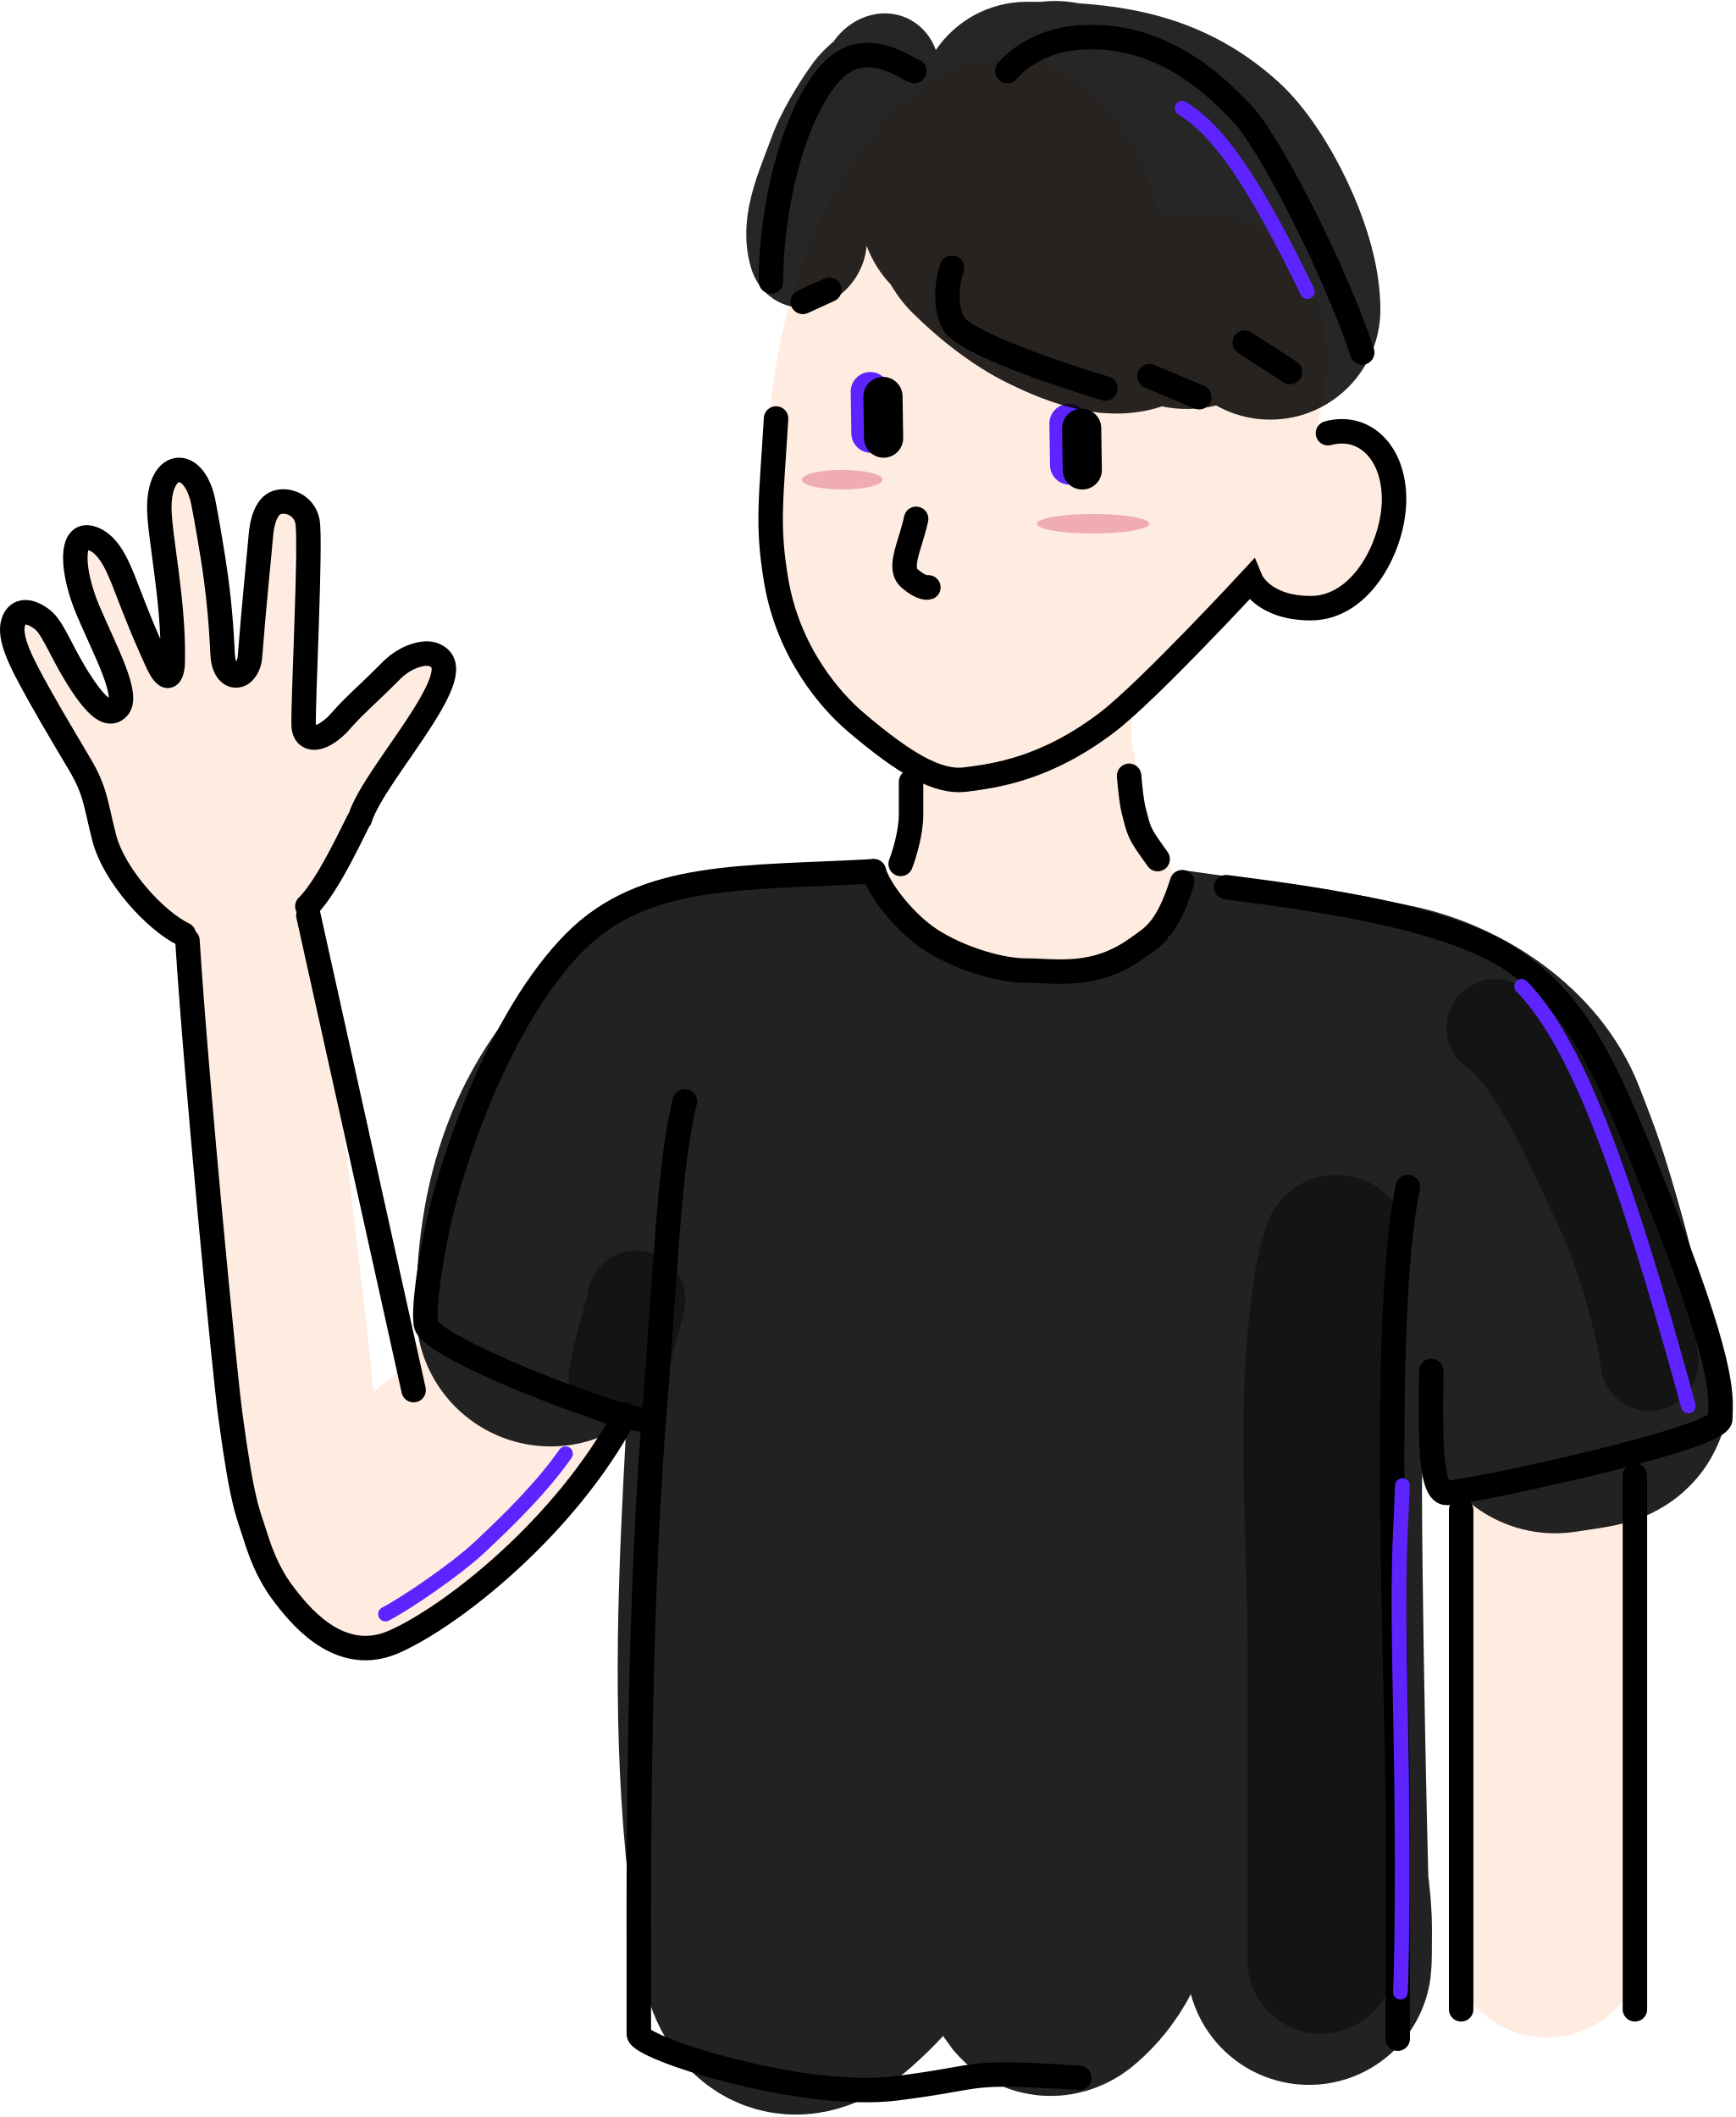
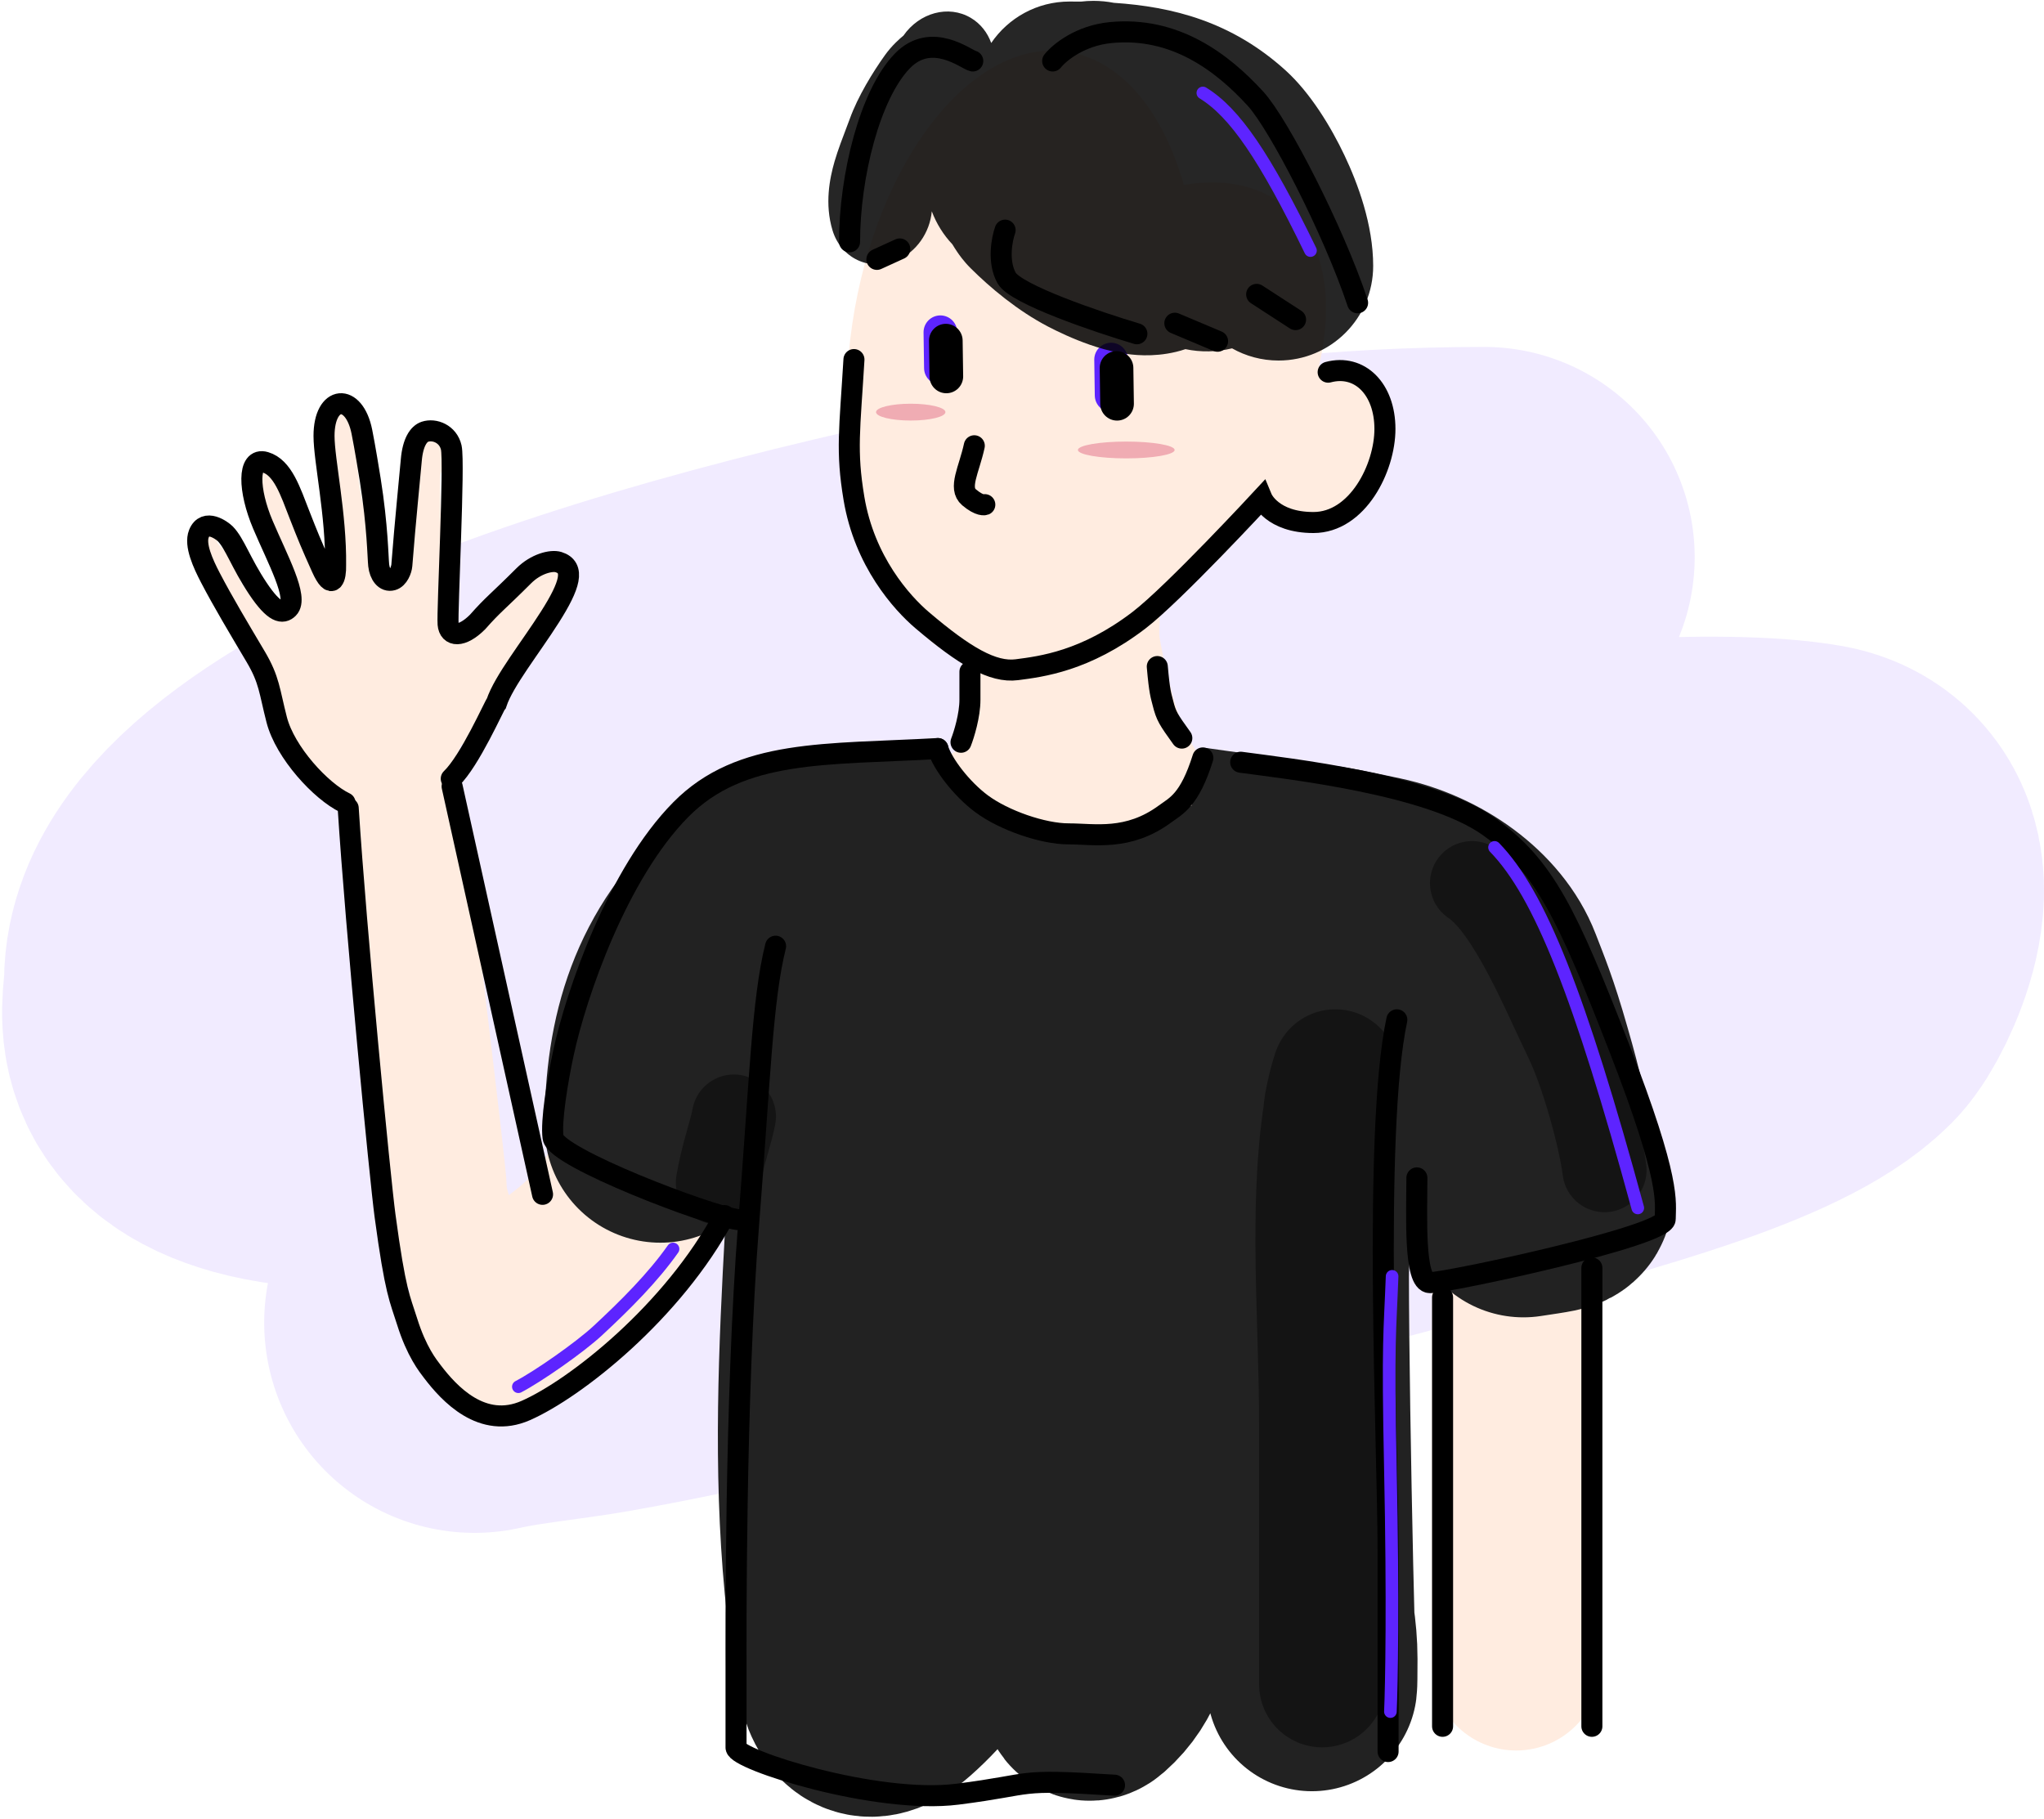
- <svg xmlns="http://www.w3.org/2000/svg" width="709" height="865" viewBox="0 0 709 865" fill="none">
-   <path d="M149 626.506C159.796 620.366 167.366 613.788 175.709 607.588C185.187 600.543 193.953 594.071 202.447 582.817C211.865 570.338 219.513 558.168 228.809 545.578C231.693 541.672 234.266 537.394 236.929 533.299C237.645 532.198 237.803 531.215 238.763 530.669" stroke="#FFECE0" stroke-width="90" stroke-linecap="round" />
-   <path d="M390.433 321.896C390.433 323.824 390.518 325.771 390.377 327.694C390.193 330.225 389.387 332.656 388.824 335.114C388.028 338.588 387.553 342.144 387.174 345.683C386.712 349.99 385.209 353.863 383.498 357.791C382.605 359.843 381.218 361.8 379.975 363.644C379.283 364.67 378.097 367.26 376.952 367.833" stroke="#FFECE0" stroke-width="30" stroke-linecap="round" />
-   <path d="M447.434 295.481C447.343 297.91 447.179 300.359 447.309 302.785C447.43 305.053 447.87 307.21 448.296 309.401C449.243 314.267 450.159 319.118 451.386 323.882C454.337 335.345 457.298 347.536 462.724 357.508C464.969 361.634 466.99 365.66 470.068 368.819C471.201 369.982 472.362 370.521 473.577 371.52" stroke="#FFECE0" stroke-width="30" stroke-linecap="round" />
-   <path d="M371.959 370.828C371.959 371.855 372.795 372.575 373.498 373.228C375.654 375.23 377.684 377.369 379.989 379.206C381.905 380.733 383.957 382.215 386.078 383.45C387.733 384.413 389.763 384.723 391.598 385.17C402.483 387.817 412.874 391.014 424.22 390.246C426.161 390.115 428.007 389.616 429.892 389.178C433.006 388.455 436.136 387.843 439.171 386.82C442.946 385.548 446.645 384.058 450.35 382.618C453.034 381.574 455.696 380.257 457.465 377.93C458.264 376.879 458.938 375.512 460.086 374.823" stroke="#FFECE0" stroke-width="30" stroke-linecap="round" />
-   <path d="M398.672 323.644C405.162 323.644 412.282 323.913 418.089 320.454C418.977 319.925 421.921 317.155 422.833 319.011C424.359 322.121 424.934 325.998 425.939 329.303C427.884 335.693 430.129 342.042 432.375 348.332C433.955 352.756 435.494 357.197 437.118 361.605C438.126 364.34 439.502 367.708 436.55 369.608C432.528 372.197 425.903 373.333 421.182 372.271C417.497 371.442 413.896 369.053 410.808 366.945C404.317 362.515 401.958 353.921 404.219 346.501C404.755 344.745 405.835 340.121 408.297 340.121C409.268 340.121 410.224 340.254 411.154 340.121" stroke="#FFECE0" stroke-width="30" stroke-linecap="round" />
-   <path d="M632 611L632 792.5" stroke="#FFECE0" stroke-width="80" stroke-linecap="round" />
-   <path d="M310.81 460.223C310.81 572.584 291.717 684.114 310.985 795.137C314.006 812.539 323.553 821.02 339.414 806.96C391.175 761.077 396.096 685.849 396.096 624.803C396.096 597.286 382.176 531.318 391.336 505.335C395.67 493.041 402.574 535.19 403.115 540.18C408.995 594.387 414.114 648.489 417.505 702.892C419.416 733.557 419.636 764.86 425.928 795.137C426.611 798.42 426.111 810.065 431.544 805.249C438.649 798.95 441.966 793.088 445.758 784.249C469.83 728.137 478.223 671.499 478.223 611.736C478.223 581.092 475.156 551.076 472.608 520.579C471.699 509.707 471.906 498.804 471.906 487.912C471.906 481.812 476.303 499.477 478.223 505.335C500.489 573.254 506.756 645.539 520.866 715.026C525.91 739.867 535.08 763.294 535.08 788.915C535.08 851.632 531 669.717 531 607C531 576.563 541.398 539.972 541.398 509.535C541.398 488.157 537.695 466.402 554.033 449.023" stroke="#222222" stroke-width="100" stroke-linecap="round" />
-   <path d="M225.003 536C225.003 495.25 235.229 459.696 267.483 431.5C282.422 418.44 308.818 407.625 330.331 407.625C337.1 412.625 335.701 419.984 339.428 426.5C343.993 434.48 349 438 364.045 440C385.5 444.5 391.969 446.266 405.578 446.266C420.308 446.266 441.545 450.536 455.5 446.266C473.396 440.79 521.667 431.858 525.5 417C546.905 420 541.695 418.945 565.5 424C589.046 429 611.059 444.66 618.5 464C622.732 475 626 482.5 632 503.5C635.622 516.178 635.45 515.5 641.5 540C642.578 543.488 645.928 554.838 646.5 559C648.012 570 662 567.5 635.45 571.5" stroke="#222222" stroke-width="110" stroke-linecap="round" />
-   <path d="M597 617.032V821M668 603V821" stroke="black" stroke-width="10" stroke-linecap="round" />
-   <ellipse cx="437.945" cy="201.646" rx="133.34" ry="78.444" transform="rotate(-51.0868 437.945 201.646)" fill="#FFECE0" />
-   <ellipse cx="397.334" cy="166.046" rx="143.025" ry="81.923" transform="rotate(-81.5596 397.334 166.046)" fill="#FFECE0" />
-   <path d="M355.587 160L355.837 177.021" stroke="#5D24FF" stroke-width="16" stroke-linecap="round" />
-   <path d="M436.77 173L437.02 190.021" stroke="#5D24FF" stroke-width="16" stroke-linecap="round" />
-   <ellipse cx="537.738" cy="209.7" rx="36.082" ry="32.934" transform="rotate(-75 537.738 209.7)" fill="#FFECE0" />
-   <path d="M279.822 450C273.413 475.5 272.345 514.5 267.005 582C260.432 665.083 261.013 783.285 261.013 792.588C261.013 801.891 261.013 825.371 261.013 831.13C261.013 836.889 327.804 858.154 366.275 853.28C404.747 848.407 392.376 845.899 441 849" stroke="black" stroke-width="10" stroke-linecap="round" />
-   <path d="M575.246 485C563.787 538.442 571.087 688.736 571.087 738C571.087 799.5 571.087 805 571.087 833" stroke="black" stroke-width="10" stroke-linecap="round" />
-   <path d="M501 362.5C523.977 365.63 590.652 372.918 618.891 393C645.609 412 656.264 434.791 680.876 498C705.99 562.5 702.877 571.628 702.877 579.772C702.877 587.916 599.55 610 591 610C583.242 610 584.786 577.53 584.786 560.177" stroke="black" stroke-width="10" stroke-linecap="round" />
-   <path d="M357 356C303.681 358.995 263.411 356.075 234.774 385C204.533 415.545 184.982 472.949 179 500.5C176.012 514.262 172.947 533.334 174 541C175.317 550.583 247.973 578.203 261.797 580" stroke="black" stroke-width="10" stroke-linecap="round" />
-   <path d="M357 356C359.127 363.257 368.282 375.188 377.734 382.226C388.367 390.143 406.963 396.576 419.203 396.576C431.442 396.576 447.38 400.039 464.924 387.174C470.322 383.215 476.62 380.741 483 360.453" stroke="black" stroke-width="10" stroke-linecap="round" />
-   <path d="M374.315 212C371.815 223.5 366.615 232.1 371.815 236.5C377.015 240.9 379.315 240 379.315 240" stroke="black" stroke-width="10" stroke-linecap="round" />
-   <path d="M469.679 153.715L489.996 162.285" stroke="black" stroke-width="10" stroke-linecap="round" />
-   <path d="M328 123.353L338.877 118.385" stroke="black" stroke-width="10" stroke-linecap="round" />
-   <path d="M360.77 162L361.02 179.021" stroke="black" stroke-width="16" stroke-linecap="round" />
-   <path d="M441.953 175L442.203 192.021" stroke="black" stroke-width="16" stroke-linecap="round" />
-   <path d="M508.587 140L527.087 152" stroke="black" stroke-width="10" stroke-linecap="round" />
-   <path d="M388.966 109.445C387.41 113.807 385.374 124.465 389.676 132.205C393.977 139.944 432.772 153.114 451.632 158.732" stroke="black" stroke-width="10" stroke-linecap="round" />
-   <path d="M317.087 171C315.087 204.5 313.305 214.313 317.087 237C322.087 267 339.83 286.706 349.587 295C369.587 312 383.087 320 394.587 318.5C406.087 317 427.087 314.5 452.587 295C469.116 282.36 511.087 237 511.087 237C511.087 237 515.864 248.5 535.587 248.5C556.587 248.5 569.587 222.5 569.587 204C569.587 185 557.587 173 542.587 177" stroke="black" stroke-width="10" stroke-linecap="round" />
-   <path d="M315 115C315 84 324.587 45 340.087 29C354.028 14.609 370.754 28.5 373.587 29M411.587 29C414.92 24.833 424.751 16.91 439.087 15.5C469.587 12.5 492.087 29.5 508.087 47C519.087 59.031 545.087 109.5 556.587 144" stroke="black" stroke-width="10" stroke-linecap="round" />
-   <ellipse cx="446.587" cy="214" rx="23" ry="4" fill="#D94B71" fill-opacity="0.4" />
-   <ellipse cx="344.087" cy="196" rx="16.5" ry="4" fill="#D94B71" fill-opacity="0.4" />
-   <path fill-rule="evenodd" clip-rule="evenodd" d="M440.668 1.343C437.54 0.731 434.307 0.409 431 0.409C428.982 0.409 426.991 0.529 425.036 0.761C423.217 0.739 421.4 0.729 419.587 0.729C404.111 0.729 390.46 8.542 382.362 20.438C380.587 15.505 377.291 11.247 372.651 8.497C362.047 2.21 348.197 6.034 340.617 16.941C339.095 18.195 335.203 21.506 331.836 26.218C326.179 34.135 318.94 45.836 315.082 56.588C314.755 57.498 314.246 58.829 313.635 60.425L313.635 60.425L313.635 60.425L313.635 60.426C311.911 64.928 309.38 71.539 307.867 76.776C305.542 84.819 303.093 96.958 306.897 109.552C310.888 122.769 324.468 129.208 337.227 123.933C346.804 119.973 353.197 110.54 354.103 100.492C356.345 106.444 359.696 111.756 363.894 116.198C363.948 116.287 364.002 116.376 364.056 116.465C364.531 117.244 365.336 118.549 366.305 119.966L366.321 119.989C366.973 120.943 369.191 124.183 372.536 127.52C381.808 136.767 394.9 147.781 409.516 155.378C413.885 157.648 421.196 161.171 429.294 163.98C433.335 165.382 438.584 166.964 444.407 167.957C449.456 168.817 459.091 170.007 470.244 167.339C471.767 166.974 473.261 166.543 474.723 166.048C482.101 167.595 489.685 167.431 496.894 165.668C503.423 169.357 510.965 171.463 519 171.463C543.853 171.463 564 151.316 564 126.463C564 106.881 556.703 87.245 550.311 73.797C543.94 60.395 534.162 44.166 522.267 33.411C496.544 10.154 468.55 3.202 440.668 1.343ZM361.784 112.69C361.783 112.686 361.824 112.748 361.911 112.886C361.828 112.763 361.785 112.693 361.784 112.69Z" fill="black" fill-opacity="0.85" />
-   <path d="M372.242 319.466C372.242 320.781 372.242 325.285 372.242 332.781C372.242 340.277 369.414 349.384 368 353M461.333 317C462.394 329.329 463.117 330.762 463.985 334.26C465.576 340.671 466.636 342.151 473 351.027" stroke="black" stroke-width="10" stroke-linecap="round" />
-   <path d="M74.128 287.644C74.128 274.708 74.128 261.773 74.128 248.837C74.128 243.084 74.128 237.332 74.128 231.579C74.128 230.437 74.261 229.257 73.905 228.145C73.234 226.049 73.638 223.366 73.781 221.234C73.941 218.866 73.524 215.78 74.35 213.485C74.78 212.292 74.288 211.638 73.682 210.587C72.283 208.159 71.863 205.234 71.282 202.603C71.044 201.523 70.439 199.926 72.346 200.413C75.273 201.16 74.918 207.577 75.018 209.471C75.59 220.257 76.426 231.207 79.026 241.796C81.577 252.186 84.851 262.423 87.042 272.877C87.685 275.945 88.15 278.92 88.378 282.042C88.489 283.554 88.693 285.06 88.799 286.571C88.838 287.128 89.216 288.688 88.823 288.245C85.227 284.189 82.789 279.346 80.659 274.615C79.875 272.873 79.5 263.823 79.5 263.823" stroke="#FFECE0" stroke-width="10" stroke-linecap="round" />
-   <path d="M100.629 284.041C101.085 284.44 100.997 279.672 101.098 278.965C101.556 275.763 103.027 272.431 104.851 269.796C106.22 267.819 107.337 265.621 108.477 263.505C109.281 262.011 108.69 259.146 108.69 257.469C108.69 247.67 111.761 238.119 111.761 228.339C111.761 224.049 111.74 220.228 112.827 216.098C113.611 213.118 115.513 207.584 118.116 213.027C119.18 215.252 118.83 218.31 117.433 220.321C115.15 223.608 115.216 226.797 115.216 230.663C115.216 236.134 115.599 241.669 115.599 247.191C115.599 253.204 115.599 259.218 115.599 265.232C115.599 269.851 115.649 275.056 116.559 279.605C117.214 282.878 118.578 290.592 115.898 293.168C114.035 294.959 112.603 287.292 112.315 285.896C111.769 283.241 111.761 280.718 111.761 278.027C111.761 276.016 111.493 270.969 109.842 275.511C108.339 279.644 107.648 284.762 104.83 288.285C103.069 290.486 98.793 298.764 95.426 293.253C93.991 290.906 93.926 288.863 91.886 287.026C89.727 285.084 92.991 280.155 94.231 278.56C95.577 276.83 95.639 278.663 95.639 280.202" stroke="#FFECE0" stroke-width="10" stroke-linecap="round" />
-   <path d="M125.196 309.375C128.011 309.375 129.688 306.554 132.276 305.835C133.874 305.392 135.389 304.193 136.882 303.447C138.66 302.558 140.829 301.366 142.256 299.992C144.288 298.037 145.672 295.665 148.227 294.32C150.203 293.28 152.644 291.288 153.815 289.372C154.924 287.556 156.879 284.757 158.805 283.657C159.605 283.2 159.81 282.34 160.383 281.652C161.348 280.494 162.52 279.67 163.582 278.667C165.738 276.63 168.905 275.212 171.835 275.212C173.504 275.212 174.087 276.234 173.349 277.92C172.534 279.784 170.634 280.856 169.574 282.505C168.682 283.893 167.835 285.395 166.802 286.728C164.12 290.188 161.59 293.433 159.551 297.284C158.564 299.149 158.436 301.288 157.44 303.17C156.352 305.225 154.586 306.973 153.601 309.077C150.646 315.39 147.784 321.768 144.965 328.057C142.788 332.913 140.527 338.174 139.377 343.347C138.976 345.153 134.982 344.307 133.641 344.307" stroke="#FFECE0" stroke-width="10" stroke-linecap="round" />
-   <path d="M37.292 226.846C37.292 229.536 37.096 231.141 38.615 233.35C40.248 235.726 41.518 238.075 42.965 240.58C44.583 243.38 45.224 246.872 46.334 249.899C47.647 253.478 49.113 257.003 50.344 260.626C51.46 263.911 52.656 267.41 54.395 270.414C55.168 271.748 56.932 272.556 58.021 273.677C59.449 275.147 60.386 276.899 61.305 278.71C63.026 282.103 65.829 283.751 69.537 284.425C70.078 284.523 74.596 286.117 72.607 287.112" stroke="#FFECE0" stroke-width="10" stroke-linecap="round" />
-   <path d="M9.271 257.171C9.271 264.597 13.517 270.99 17.929 276.662C19.15 278.233 19.641 280.208 21.085 281.652C22.379 282.947 24.58 284.823 26.246 285.576C27.605 286.191 28.801 287.304 29.999 288.178C32.817 290.234 35.663 291.997 38.359 294.234C40.65 296.136 46.505 299.386 46.505 302.85" stroke="#FFECE0" stroke-width="10" stroke-linecap="round" />
-   <path d="M8.887 260.242C9.635 260.335 11.182 262.196 11.745 262.758C13.003 264.016 13.978 265.469 15.413 266.597C17.794 268.468 19.805 272.132 20.019 275.127C20.281 278.794 23.18 282.932 25.777 285.384C29.999 289.372 31.524 295.355 35.757 299.395C40.313 303.744 50.869 301.587 53.031 295.557C53.879 293.19 54.513 290.693 55.121 288.263C55.608 286.312 56.869 284.928 56.869 282.911C56.869 281.31 56.763 280.625 56.102 279.264C55.243 277.496 56.355 275.231 53.798 275.596" stroke="#FFECE0" stroke-width="10" stroke-linecap="round" />
-   <path d="M36.141 299.779C36.141 303.529 36.562 306.626 37.271 310.292C37.859 313.329 40.417 314.726 41.515 317.628C42.334 319.792 42.745 322.245 43.903 324.261C44.245 324.856 45.352 326.947 46.121 327.033C47.864 327.227 49.749 327.033 51.495 327.033" stroke="#FFECE0" stroke-width="10" stroke-linecap="round" />
-   <path d="M44.202 327.417C44.202 331.493 46.472 334.081 48.424 337.568C50.747 341.715 52.288 345.879 54.95 349.872C57.322 353.43 60.316 356.256 62.435 360.023C63.319 361.595 64.6 362.931 65.698 364.352C67.602 366.817 68.415 369.916 70.112 372.499C71.131 374.048 72.246 375.532 73.972 376.337C75.96 377.265 78.401 376.767 80.498 377.233C83.833 377.974 87.914 377.318 91.331 377.318C96.799 377.318 102.449 377.56 106.984 373.949C109.012 372.334 111.761 370.936 111.761 368.106" stroke="#FFECE0" stroke-width="10" stroke-linecap="round" />
-   <path d="M97.74 378.238C97.74 384.976 97.332 391.764 99.024 398.344C101.647 408.545 104.165 418.704 105.25 429.192C106.174 438.118 108.719 446.799 110.098 455.667C112.315 469.918 111.789 484.265 112.95 498.587C113.847 509.65 115.707 521.165 115.707 532.239C115.707 536.818 118.8 542.133 119.985 546.594C121.724 553.141 124.263 573.236 124.263 566.462" stroke="#FFECE0" stroke-width="50" stroke-linecap="round" />
-   <path d="M132 599C129.266 593.673 129.87 592.232 127.689 586.516C125.523 580.84 122.033 571.902 122.033 565.551C122.033 557.443 104 414.148 104 406" stroke="#FFECE0" stroke-width="60" stroke-linecap="round" />
-   <path d="M95.413 327.108C95.464 325.421 95.582 323.717 97.4 323.381C98.094 323.252 98.68 323.132 99.388 323.132C100.034 323.132 100.692 323.671 101.246 324.002C102.088 324.505 103.265 324.767 103.948 325.493C104.884 326.488 105 329.598 105 330.974C105 333.833 105.04 336.644 103.831 339.286C102.751 341.645 102.461 344.173 100.895 346.327C99.078 348.825 94.321 349.837 91.529 349.074C87.918 348.088 85.256 344.467 84.89 340.583C84.811 339.743 84.042 338.632 83.487 338.043C82.623 337.124 82.028 336.015 81.37 334.923C79.828 332.363 77.869 329.825 76.823 326.984C76.166 325.199 75.539 323.34 73.9 322.331C72.738 321.616 71.79 319.944 70.861 318.907C70.2 318.17 68.543 316.902 69.12 315.677C70.499 312.744 74.308 311.968 77.018 311.7C79.851 311.42 82.766 310.82 85.592 310.706C87.895 310.614 90.543 309.975 92.828 310.582C94.245 310.959 94.776 312.087 95.413 313.44" stroke="#FFECE0" stroke-width="60" stroke-linecap="round" />
-   <path d="M125.918 339.886C125.918 334.488 131.183 331.265 131.761 326.065C132.07 323.281 133.549 321.066 135.184 318.907C136.53 317.13 137.378 315.017 138.568 313.129C139.629 311.443 140.059 309.864 141.613 308.483C142.654 307.557 143.887 307.028 144.893 306.166C145.753 305.428 146.87 305.113 147.704 304.279C148.298 303.684 149.043 302.427 149.812 302.171" stroke="#FFECE0" stroke-width="30" stroke-linecap="round" />
-   <path d="M126 374L169 568" stroke="black" stroke-width="10" stroke-linecap="round" />
-   <path d="M76.587 384.323C80.254 442.082 91.772 560.903 94.087 578.081C99.087 615.172 101.152 617.472 104.587 628.458C109.087 642.852 114.482 649.495 116.587 652.263C124.587 662.781 140.284 679.924 161 670.823C184.5 660.5 231 624 255.5 578.081" stroke="black" stroke-width="10" stroke-linecap="round" />
-   <path d="M75.087 381.823C63.587 376.323 46.587 357.823 42.587 342.323C39.053 328.629 39.167 323.424 32.589 312.323C24.588 298.823 17.088 286.323 11.088 274.823C7.49 267.927 3.47 259.116 5.587 253.823C8.587 246.323 16.673 252.409 18.087 253.823C22.586 258.323 25.587 267.823 33.587 279.823C41.587 291.823 45.5 291.91 48.087 289.323C53.087 284.323 43 266 36 249.5C29.099 233.233 28.587 217.323 37.087 219.823C45.512 222.301 49.083 233.711 53.5 245C57.413 255 58.911 258.677 64 270C69.064 281.269 70.755 274.657 70.588 268.823C70.922 244.823 65.087 218.823 65.087 207.323C65.087 187.823 79.361 186.692 83.087 205.323C84.587 212.823 86.451 224.323 87.087 228.323C90.587 250.323 90.689 265.223 91.088 268.823C91.588 273.323 94.088 276.823 97.588 275.823C100.388 275.023 101.922 270.99 102.088 268.823C103.665 248.323 106 225.823 106.588 218.823C107.301 210.338 110.088 206.323 113.088 205.323C117.588 203.823 124.088 206.323 125.588 212.823C127.248 220.017 123.587 290.823 124.087 296.823C124.587 302.823 130.588 303.323 138.088 295.823C145.587 287.323 147.587 286.323 160.087 273.823C165.843 268.068 173.246 266.279 176.587 267.323C184.587 269.823 182.055 278.403 172.587 293.323C163.119 308.243 150.588 323.823 147.088 334.323C146.088 335.323 134.541 361.744 125.588 370.323" stroke="black" stroke-width="10" stroke-linecap="round" />
-   <path d="M546 510C544.117 515.473 541.764 525.894 541.764 529.157C534.703 574.807 539.743 627.854 539.743 677.255C539.743 718.503 539.743 759.752 539.743 801" stroke="black" stroke-opacity="0.4" stroke-width="60" stroke-linecap="round" />
-   <path d="M611 420C629 432 645.627 473.576 655.916 494.584C663.248 509.555 672 540.5 674 556.5" stroke="black" stroke-opacity="0.4" stroke-width="40" stroke-linecap="round" />
-   <path d="M252.38 562.362C253.474 556.383 254.539 551.329 257.122 542.371C258.285 538.34 259.425 534.142 260 531" stroke="black" stroke-opacity="0.4" stroke-width="40" stroke-linecap="round" />
-   <path d="M231.055 593.98C221.591 607.43 208.621 620.422 195.303 632.797C186.659 640.83 166.811 654.658 157.5 659.5" stroke="#5D24FF" stroke-width="6" stroke-linecap="round" />
-   <path d="M621.709 403C643.227 425.119 662.281 473.361 689.827 574.476" stroke="#5D24FF" stroke-width="6" stroke-linecap="round" />
-   <path d="M483 44.209C498.212 53.507 512.537 74.598 534.182 119.164" stroke="#5D24FF" stroke-width="6" stroke-linecap="round" />
-   <path d="M573 607C572 634 570.872 636.118 572.193 698.863C573.515 761.608 572.744 801.765 572.193 814" stroke="#5D24FF" stroke-width="6" stroke-linecap="round" />
+ <svg xmlns="http://www.w3.org/2000/svg" width="972" height="865" viewBox="0 0 972 865" fill="none">
+   <path d="M705.888 265C638.946 265 583.052 272.119 523.568 282.763C423.203 300.722 317.668 327.18 242.609 356.273C166.817 385.651 101.927 427.057 101.927 466.949C101.927 480.465 93.376 498.792 128.204 508.486C165.512 518.871 246.044 511.642 283.035 504.387C424.718 476.6 544.083 437.359 691.335 412.021C726.391 405.989 818.694 398.578 858.697 405.736C886.113 410.642 863.722 457.018 857.08 463.67C832.551 488.235 757.737 507.514 701.441 523.243C613.915 547.699 519.244 571.524 421.291 591.015C373.664 600.492 330.092 611.71 281.013 620.255C262.788 623.429 242.449 625.21 225.63 629" stroke="#4B0BFF" stroke-opacity="0.08" stroke-width="200" stroke-linecap="round" />
+   <path d="M238 626.506C248.796 620.366 256.366 613.788 264.709 607.588C274.187 600.543 282.953 594.071 291.447 582.817C300.865 570.338 308.513 558.168 317.809 545.578C320.693 541.672 323.266 537.394 325.929 533.299C326.645 532.198 326.803 531.215 327.763 530.669" stroke="#FFECE0" stroke-width="90" stroke-linecap="round" />
+   <path d="M479.433 321.896C479.433 323.824 479.518 325.771 479.378 327.694C479.193 330.225 478.387 332.656 477.824 335.114C477.028 338.588 476.553 342.144 476.174 345.683C475.712 349.99 474.209 353.863 472.498 357.791C471.605 359.843 470.218 361.8 468.975 363.644C468.283 364.67 467.097 367.26 465.952 367.833" stroke="#FFECE0" stroke-width="30" stroke-linecap="round" />
+   <path d="M536.434 295.481C536.343 297.91 536.179 300.359 536.309 302.785C536.43 305.053 536.87 307.21 537.296 309.401C538.243 314.267 539.159 319.118 540.386 323.882C543.337 335.345 546.298 347.536 551.724 357.508C553.969 361.634 555.99 365.66 559.068 368.819C560.201 369.982 561.362 370.521 562.577 371.52" stroke="#FFECE0" stroke-width="30" stroke-linecap="round" />
+   <path d="M460.959 370.828C460.959 371.855 461.795 372.575 462.498 373.228C464.654 375.23 466.684 377.369 468.989 379.206C470.905 380.733 472.957 382.215 475.078 383.45C476.733 384.413 478.763 384.723 480.598 385.17C491.483 387.817 501.874 391.014 513.22 390.246C515.161 390.115 517.007 389.616 518.892 389.178C522.006 388.455 525.136 387.843 528.171 386.82C531.946 385.548 535.645 384.058 539.35 382.618C542.034 381.574 544.696 380.257 546.465 377.93C547.264 376.879 547.938 375.512 549.086 374.823" stroke="#FFECE0" stroke-width="30" stroke-linecap="round" />
+   <path d="M487.672 323.644C494.162 323.644 501.282 323.913 507.089 320.454C507.977 319.925 510.921 317.155 511.832 319.011C513.359 322.121 513.934 325.998 514.939 329.303C516.884 335.693 519.128 342.042 521.375 348.332C522.955 352.756 524.494 357.197 526.118 361.605C527.126 364.34 528.502 367.708 525.55 369.608C521.528 372.197 514.903 373.333 510.182 372.271C506.497 371.442 502.896 369.053 499.807 366.945C493.317 362.515 490.958 353.921 493.219 346.501C493.754 344.745 494.835 340.121 497.297 340.121C498.268 340.121 499.224 340.254 500.154 340.121" stroke="#FFECE0" stroke-width="30" stroke-linecap="round" />
+   <path d="M721 611L721 792.5" stroke="#FFECE0" stroke-width="80" stroke-linecap="round" />
+   <path d="M399.81 460.223C399.81 572.584 380.717 684.114 399.985 795.137C403.006 812.539 412.553 821.02 428.414 806.96C480.175 761.077 485.096 685.849 485.096 624.803C485.096 597.286 471.176 531.318 480.336 505.335C484.67 493.041 491.574 535.19 492.115 540.18C497.995 594.387 503.114 648.489 506.505 702.892C508.416 733.557 508.636 764.86 514.928 795.137C515.611 798.42 515.111 810.065 520.544 805.249C527.649 798.95 530.966 793.088 534.758 784.249C558.83 728.137 567.223 671.499 567.223 611.736C567.223 581.092 564.156 551.076 561.608 520.579C560.699 509.707 560.906 498.804 560.906 487.912C560.906 481.812 565.303 499.477 567.223 505.335C589.489 573.254 595.756 645.539 609.866 715.026C614.91 739.867 624.08 763.294 624.08 788.915C624.08 851.632 620 669.717 620 607C620 576.563 630.398 539.972 630.398 509.535C630.398 488.157 626.695 466.402 643.033 449.023" stroke="#222222" stroke-width="100" stroke-linecap="round" />
+   <path d="M314.003 536C314.003 495.25 324.229 459.696 356.483 431.5C371.422 418.44 397.818 407.625 419.331 407.625C426.1 412.625 424.701 419.984 428.428 426.5C432.993 434.48 438 438 453.044 440C474.5 444.5 480.969 446.266 494.578 446.266C509.308 446.266 530.545 450.536 544.5 446.266C562.396 440.79 610.667 431.858 614.5 417C635.905 420 630.695 418.945 654.5 424C678.046 429 700.059 444.66 707.5 464C711.732 475 715 482.5 721 503.5C724.622 516.178 724.45 515.5 730.5 540C731.578 543.488 734.928 554.838 735.5 559C737.012 570 751 567.5 724.45 571.5" stroke="#222222" stroke-width="110" stroke-linecap="round" />
+   <path d="M686 617.032V821M757 603V821" stroke="black" stroke-width="10" stroke-linecap="round" />
+   <ellipse cx="526.945" cy="201.646" rx="133.34" ry="78.444" transform="rotate(-51.0868 526.945 201.646)" fill="#FFECE0" />
+   <ellipse cx="486.334" cy="166.046" rx="143.025" ry="81.923" transform="rotate(-81.5596 486.334 166.046)" fill="#FFECE0" />
+   <path d="M447.183 158L447.433 175.021" stroke="#5D24FF" stroke-width="16" stroke-linecap="round" />
+   <path d="M528.366 171L528.616 188.021" stroke="#5D24FF" stroke-width="16" stroke-linecap="round" />
+   <ellipse cx="626.738" cy="209.7" rx="36.082" ry="32.934" transform="rotate(-75 626.738 209.7)" fill="#FFECE0" />
+   <path d="M368.822 450C362.413 475.5 361.345 514.5 356.005 582C349.432 665.083 350.013 783.285 350.013 792.588C350.013 801.891 350.013 825.371 350.013 831.13C350.013 836.889 416.804 858.154 455.275 853.28C493.747 848.407 481.376 845.899 530 849" stroke="black" stroke-width="10" stroke-linecap="round" />
+   <path d="M664.246 485C652.787 538.442 660.087 688.736 660.087 738C660.087 799.5 660.087 805 660.087 833" stroke="black" stroke-width="10" stroke-linecap="round" />
+   <path d="M590 362.5C612.977 365.63 679.652 372.918 707.891 393C734.609 412 745.264 434.791 769.876 498C794.99 562.5 791.877 571.628 791.877 579.772C791.877 587.916 688.55 610 680 610C672.242 610 673.786 577.53 673.786 560.177" stroke="black" stroke-width="10" stroke-linecap="round" />
+   <path d="M446 356C392.681 358.995 352.411 356.075 323.774 385C293.533 415.545 273.982 472.949 268 500.5C265.012 514.262 261.947 533.334 263 541C264.317 550.583 336.973 578.203 350.797 580" stroke="black" stroke-width="10" stroke-linecap="round" />
+   <path d="M446 356C448.127 363.257 457.282 375.188 466.734 382.226C477.367 390.143 495.963 396.576 508.203 396.576C520.442 396.576 536.38 400.039 553.924 387.174C559.322 383.215 565.62 380.741 572 360.453" stroke="black" stroke-width="10" stroke-linecap="round" />
+   <path d="M463.315 212C460.815 223.5 455.615 232.1 460.815 236.5C466.015 240.9 468.315 240 468.315 240" stroke="black" stroke-width="10" stroke-linecap="round" />
+   <path d="M558.679 153.715L578.996 162.285" stroke="black" stroke-width="10" stroke-linecap="round" />
+   <path d="M417 123.353L427.877 118.385" stroke="black" stroke-width="10" stroke-linecap="round" />
+   <path d="M449.77 162L450.02 179.021" stroke="black" stroke-width="16" stroke-linecap="round" />
+   <path d="M530.953 175L531.203 192.021" stroke="black" stroke-width="16" stroke-linecap="round" />
+   <path d="M597.587 140L616.087 152" stroke="black" stroke-width="10" stroke-linecap="round" />
+   <path d="M477.966 109.445C476.41 113.807 474.374 124.465 478.676 132.205C482.977 139.944 521.772 153.114 540.632 158.732" stroke="black" stroke-width="10" stroke-linecap="round" />
+   <path d="M406.087 171C404.087 204.5 402.305 214.313 406.087 237C411.087 267 428.83 286.706 438.587 295C458.587 312 472.087 320 483.587 318.5C495.087 317 516.087 314.5 541.587 295C558.116 282.36 600.087 237 600.087 237C600.087 237 604.864 248.5 624.587 248.5C645.587 248.5 658.587 222.5 658.587 204C658.587 185 646.587 173 631.587 177" stroke="black" stroke-width="10" stroke-linecap="round" />
+   <path d="M404 115C404 84 413.587 45 429.087 29C443.028 14.609 459.754 28.5 462.587 29M500.587 29C503.92 24.833 513.751 16.91 528.087 15.5C558.587 12.5 581.087 29.5 597.087 47C608.087 59.031 634.087 109.5 645.587 144" stroke="black" stroke-width="10" stroke-linecap="round" />
+   <ellipse cx="535.587" cy="214" rx="23" ry="4" fill="#D94B71" fill-opacity="0.4" />
+   <ellipse cx="433.087" cy="196" rx="16.5" ry="4" fill="#D94B71" fill-opacity="0.4" />
+   <path fill-rule="evenodd" clip-rule="evenodd" d="M529.668 1.343C526.54 0.731 523.307 0.409 520 0.409C517.982 0.409 515.991 0.529 514.036 0.761C512.217 0.739 510.4 0.729 508.587 0.729C493.111 0.729 479.46 8.542 471.362 20.438C469.587 15.505 466.291 11.247 461.651 8.497C451.047 2.21 437.197 6.034 429.617 16.941C428.095 18.195 424.203 21.506 420.836 26.218C415.179 34.135 407.94 45.836 404.082 56.588C403.755 57.498 403.246 58.829 402.635 60.425L402.635 60.425L402.635 60.425L402.635 60.426C400.911 64.928 398.38 71.539 396.867 76.776C394.542 84.819 392.093 96.958 395.897 109.552C399.888 122.769 413.468 129.208 426.227 123.933C435.804 119.973 442.197 110.54 443.103 100.492C445.345 106.444 448.696 111.756 452.894 116.198C452.948 116.287 453.002 116.376 453.056 116.465C453.531 117.244 454.336 118.549 455.305 119.966L455.321 119.989C455.973 120.943 458.191 124.183 461.536 127.52C470.808 136.767 483.9 147.781 498.516 155.378C502.885 157.648 510.196 161.171 518.294 163.98C522.335 165.382 527.584 166.964 533.407 167.957C538.456 168.817 548.091 170.007 559.244 167.339C560.767 166.974 562.261 166.543 563.723 166.048C571.101 167.595 578.685 167.431 585.894 165.668C592.423 169.357 599.965 171.463 608 171.463C632.853 171.463 653 151.316 653 126.463C653 106.881 645.703 87.245 639.311 73.797C632.94 60.395 623.162 44.166 611.267 33.411C585.544 10.154 557.55 3.202 529.668 1.343ZM450.784 112.69C450.783 112.686 450.824 112.748 450.911 112.886C450.828 112.763 450.785 112.693 450.784 112.69Z" fill="black" fill-opacity="0.85" />
+   <path d="M461.242 319.466C461.242 320.781 461.242 325.285 461.242 332.781C461.242 340.277 458.414 349.384 457 353M550.333 317C551.394 329.329 552.117 330.762 552.985 334.26C554.576 340.671 555.636 342.151 562 351.027" stroke="black" stroke-width="10" stroke-linecap="round" />
+   <path d="M163.128 287.644C163.128 274.708 163.128 261.773 163.128 248.837C163.128 243.084 163.128 237.332 163.128 231.579C163.128 230.437 163.261 229.257 162.905 228.145C162.234 226.049 162.638 223.366 162.781 221.234C162.941 218.866 162.524 215.78 163.35 213.485C163.78 212.292 163.288 211.638 162.682 210.587C161.283 208.159 160.863 205.234 160.283 202.603C160.044 201.523 159.439 199.926 161.346 200.413C164.273 201.16 163.918 207.577 164.018 209.471C164.59 220.257 165.426 231.207 168.026 241.796C170.577 252.186 173.851 262.423 176.042 272.877C176.685 275.945 177.15 278.92 177.378 282.042C177.489 283.554 177.693 285.06 177.799 286.571C177.838 287.128 178.216 288.688 177.823 288.245C174.227 284.189 171.789 279.346 169.659 274.615C168.875 272.873 168.5 263.823 168.5 263.823" stroke="#FFECE0" stroke-width="10" stroke-linecap="round" />
+   <path d="M189.629 284.041C190.085 284.44 189.997 279.672 190.098 278.965C190.556 275.763 192.027 272.431 193.852 269.796C195.22 267.819 196.337 265.621 197.477 263.505C198.281 262.011 197.69 259.146 197.69 257.469C197.69 247.67 200.761 238.119 200.761 228.339C200.761 224.049 200.74 220.228 201.827 216.098C202.611 213.118 204.513 207.584 207.116 213.027C208.18 215.252 207.83 218.31 206.433 220.321C204.15 223.608 204.216 226.797 204.216 230.663C204.216 236.134 204.6 241.669 204.6 247.191C204.6 253.204 204.6 259.218 204.6 265.232C204.6 269.851 204.649 275.056 205.559 279.605C206.214 282.878 207.578 290.592 204.898 293.168C203.035 294.959 201.603 287.292 201.315 285.896C200.769 283.241 200.761 280.718 200.761 278.027C200.761 276.016 200.493 270.969 198.842 275.511C197.339 279.644 196.648 284.762 193.83 288.285C192.069 290.486 187.793 298.764 184.426 293.253C182.991 290.906 182.926 288.863 180.886 287.026C178.727 285.084 181.991 280.155 183.231 278.56C184.577 276.83 184.639 278.663 184.639 280.202" stroke="#FFECE0" stroke-width="10" stroke-linecap="round" />
+   <path d="M214.196 309.375C217.011 309.375 218.688 306.554 221.276 305.835C222.874 305.392 224.389 304.193 225.882 303.447C227.66 302.558 229.829 301.366 231.256 299.992C233.288 298.037 234.672 295.665 237.227 294.32C239.203 293.28 241.644 291.288 242.815 289.372C243.924 287.556 245.879 284.757 247.805 283.657C248.605 283.2 248.81 282.34 249.383 281.652C250.348 280.494 251.52 279.67 252.582 278.667C254.738 276.63 257.905 275.212 260.835 275.212C262.504 275.212 263.087 276.234 262.349 277.92C261.534 279.784 259.634 280.856 258.574 282.505C257.682 283.893 256.835 285.395 255.802 286.728C253.12 290.188 250.59 293.433 248.551 297.284C247.564 299.149 247.436 301.288 246.44 303.17C245.352 305.225 243.586 306.973 242.601 309.077C239.646 315.39 236.784 321.768 233.965 328.057C231.788 332.913 229.527 338.174 228.377 343.347C227.976 345.153 223.982 344.307 222.641 344.307" stroke="#FFECE0" stroke-width="10" stroke-linecap="round" />
+   <path d="M126.293 226.846C126.293 229.536 126.096 231.141 127.615 233.35C129.248 235.726 130.518 238.075 131.965 240.58C133.583 243.38 134.224 246.872 135.334 249.899C136.647 253.478 138.113 257.003 139.344 260.626C140.46 263.911 141.656 267.41 143.395 270.414C144.168 271.748 145.932 272.556 147.021 273.677C148.449 275.147 149.386 276.899 150.305 278.71C152.026 282.103 154.829 283.751 158.537 284.425C159.078 284.523 163.596 286.117 161.607 287.112" stroke="#FFECE0" stroke-width="10" stroke-linecap="round" />
+   <path d="M98.271 257.171C98.271 264.597 102.517 270.99 106.929 276.662C108.15 278.233 108.641 280.208 110.085 281.652C111.379 282.947 113.58 284.823 115.246 285.576C116.606 286.191 117.801 287.304 118.999 288.178C121.817 290.234 124.663 291.997 127.359 294.234C129.65 296.136 135.505 299.386 135.505 302.85" stroke="#FFECE0" stroke-width="10" stroke-linecap="round" />
+   <path d="M97.887 260.242C98.635 260.335 100.182 262.196 100.745 262.758C102.003 264.016 102.978 265.469 104.413 266.597C106.794 268.468 108.805 272.132 109.019 275.127C109.281 278.794 112.18 282.932 114.777 285.384C118.999 289.372 120.524 295.355 124.757 299.395C129.313 303.744 139.869 301.587 142.031 295.557C142.879 293.19 143.513 290.693 144.121 288.263C144.608 286.312 145.869 284.928 145.869 282.911C145.869 281.31 145.762 280.625 145.102 279.264C144.243 277.496 145.355 275.231 142.798 275.596" stroke="#FFECE0" stroke-width="10" stroke-linecap="round" />
+   <path d="M125.141 299.779C125.141 303.529 125.562 306.626 126.271 310.292C126.859 313.329 129.417 314.726 130.515 317.628C131.334 319.792 131.745 322.245 132.903 324.261C133.245 324.856 134.352 326.947 135.121 327.033C136.864 327.227 138.749 327.033 140.495 327.033" stroke="#FFECE0" stroke-width="10" stroke-linecap="round" />
+   <path d="M133.202 327.417C133.202 331.493 135.472 334.081 137.424 337.568C139.747 341.715 141.288 345.879 143.95 349.872C146.322 353.43 149.316 356.256 151.435 360.023C152.319 361.595 153.6 362.931 154.698 364.352C156.602 366.817 157.415 369.916 159.112 372.499C160.131 374.048 161.246 375.532 162.972 376.337C164.959 377.265 167.401 376.767 169.498 377.233C172.833 377.974 176.914 377.318 180.331 377.318C185.798 377.318 191.449 377.56 195.984 373.949C198.012 372.334 200.761 370.936 200.761 368.106" stroke="#FFECE0" stroke-width="10" stroke-linecap="round" />
+   <path d="M186.74 378.238C186.74 384.976 186.332 391.764 188.024 398.344C190.647 408.545 193.165 418.704 194.25 429.192C195.174 438.118 197.719 446.799 199.099 455.667C201.315 469.918 200.789 484.265 201.95 498.587C202.847 509.65 204.707 521.165 204.707 532.239C204.707 536.818 207.8 542.133 208.985 546.594C210.724 553.141 213.263 573.236 213.263 566.462" stroke="#FFECE0" stroke-width="50" stroke-linecap="round" />
+   <path d="M221 599C218.266 593.673 218.87 592.232 216.689 586.516C214.523 580.84 211.033 571.902 211.033 565.551C211.033 557.443 193 414.148 193 406" stroke="#FFECE0" stroke-width="60" stroke-linecap="round" />
+   <path d="M184.413 327.108C184.464 325.421 184.582 323.717 186.4 323.381C187.094 323.252 187.68 323.132 188.388 323.132C189.034 323.132 189.692 323.671 190.246 324.002C191.088 324.505 192.265 324.767 192.948 325.493C193.884 326.488 194 329.598 194 330.974C194 333.833 194.04 336.644 192.831 339.286C191.751 341.645 191.461 344.173 189.895 346.327C188.078 348.825 183.321 349.837 180.529 349.074C176.918 348.088 174.256 344.467 173.89 340.583C173.811 339.743 173.042 338.632 172.487 338.043C171.623 337.124 171.027 336.015 170.37 334.923C168.828 332.363 166.869 329.825 165.823 326.984C165.166 325.199 164.539 323.34 162.9 322.331C161.738 321.616 160.79 319.944 159.861 318.907C159.2 318.17 157.543 316.902 158.12 315.677C159.499 312.744 163.308 311.968 166.018 311.7C168.851 311.42 171.766 310.82 174.592 310.706C176.895 310.614 179.544 309.975 181.828 310.582C183.245 310.959 183.776 312.087 184.413 313.44" stroke="#FFECE0" stroke-width="60" stroke-linecap="round" />
+   <path d="M214.918 339.886C214.918 334.488 220.183 331.265 220.761 326.065C221.071 323.281 222.549 321.066 224.184 318.907C225.53 317.13 226.379 315.017 227.568 313.129C228.629 311.443 229.059 309.864 230.613 308.483C231.654 307.557 232.887 307.028 233.893 306.166C234.753 305.428 235.87 305.113 236.704 304.279C237.298 303.684 238.043 302.427 238.812 302.171" stroke="#FFECE0" stroke-width="30" stroke-linecap="round" />
+   <path d="M215 374L258 568" stroke="black" stroke-width="10" stroke-linecap="round" />
+   <path d="M165.587 384.323C169.254 442.082 180.771 560.903 183.087 578.081C188.087 615.172 190.152 617.472 193.587 628.458C198.087 642.852 203.482 649.495 205.587 652.263C213.587 662.781 229.284 679.924 250 670.823C273.5 660.5 320 624 344.5 578.081" stroke="black" stroke-width="10" stroke-linecap="round" />
+   <path d="M164.087 381.823C152.587 376.323 135.587 357.823 131.587 342.323C128.053 328.629 128.167 323.424 121.588 312.323C113.588 298.823 106.088 286.323 100.088 274.823C96.49 267.927 92.47 259.116 94.587 253.823C97.587 246.323 105.673 252.409 107.087 253.823C111.586 258.323 114.587 267.823 122.587 279.823C130.587 291.823 134.5 291.91 137.087 289.323C142.087 284.323 132 266 125 249.5C118.099 233.233 117.587 217.323 126.087 219.823C134.512 222.301 138.083 233.711 142.5 245C146.413 255 147.912 258.677 153 270C158.064 281.269 159.755 274.657 159.588 268.823C159.922 244.823 154.087 218.823 154.087 207.323C154.087 187.823 168.361 186.692 172.087 205.323C173.587 212.823 175.451 224.323 176.087 228.323C179.587 250.323 179.688 265.223 180.088 268.823C180.588 273.323 183.088 276.823 186.588 275.823C189.388 275.023 190.922 270.99 191.088 268.823C192.665 248.323 195 225.823 195.588 218.823C196.301 210.338 199.088 206.323 202.088 205.323C206.588 203.823 213.088 206.323 214.588 212.823C216.248 220.017 212.587 290.823 213.087 296.823C213.587 302.823 219.588 303.323 227.088 295.823C234.587 287.323 236.587 286.323 249.087 273.823C254.843 268.068 262.246 266.279 265.587 267.323C273.587 269.823 271.055 278.403 261.587 293.323C252.119 308.243 239.588 323.823 236.088 334.323C235.088 335.323 223.541 361.744 214.588 370.323" stroke="black" stroke-width="10" stroke-linecap="round" />
+   <path d="M635 510C633.117 515.473 630.764 525.894 630.764 529.157C623.703 574.807 628.743 627.854 628.743 677.255C628.743 718.503 628.743 759.752 628.743 801" stroke="black" stroke-opacity="0.4" stroke-width="60" stroke-linecap="round" />
+   <path d="M700 420C718 432 734.627 473.576 744.916 494.584C752.248 509.555 761 540.5 763 556.5" stroke="black" stroke-opacity="0.4" stroke-width="40" stroke-linecap="round" />
+   <path d="M341.38 562.362C342.474 556.383 343.539 551.329 346.122 542.371C347.285 538.34 348.425 534.142 349 531" stroke="black" stroke-opacity="0.4" stroke-width="40" stroke-linecap="round" />
+   <path d="M320.055 593.98C310.591 607.43 297.621 620.422 284.303 632.797C275.659 640.83 255.811 654.658 246.5 659.5" stroke="#5D24FF" stroke-width="6" stroke-linecap="round" />
+   <path d="M710.709 403C732.227 425.119 751.281 473.361 778.827 574.476" stroke="#5D24FF" stroke-width="6" stroke-linecap="round" />
+   <path d="M572 44.209C587.212 53.507 601.537 74.598 623.182 119.164" stroke="#5D24FF" stroke-width="6" stroke-linecap="round" />
+   <path d="M662 607C661 634 659.872 636.118 661.193 698.863C662.515 761.608 661.744 801.765 661.193 814" stroke="#5D24FF" stroke-width="6" stroke-linecap="round" />
</svg>
